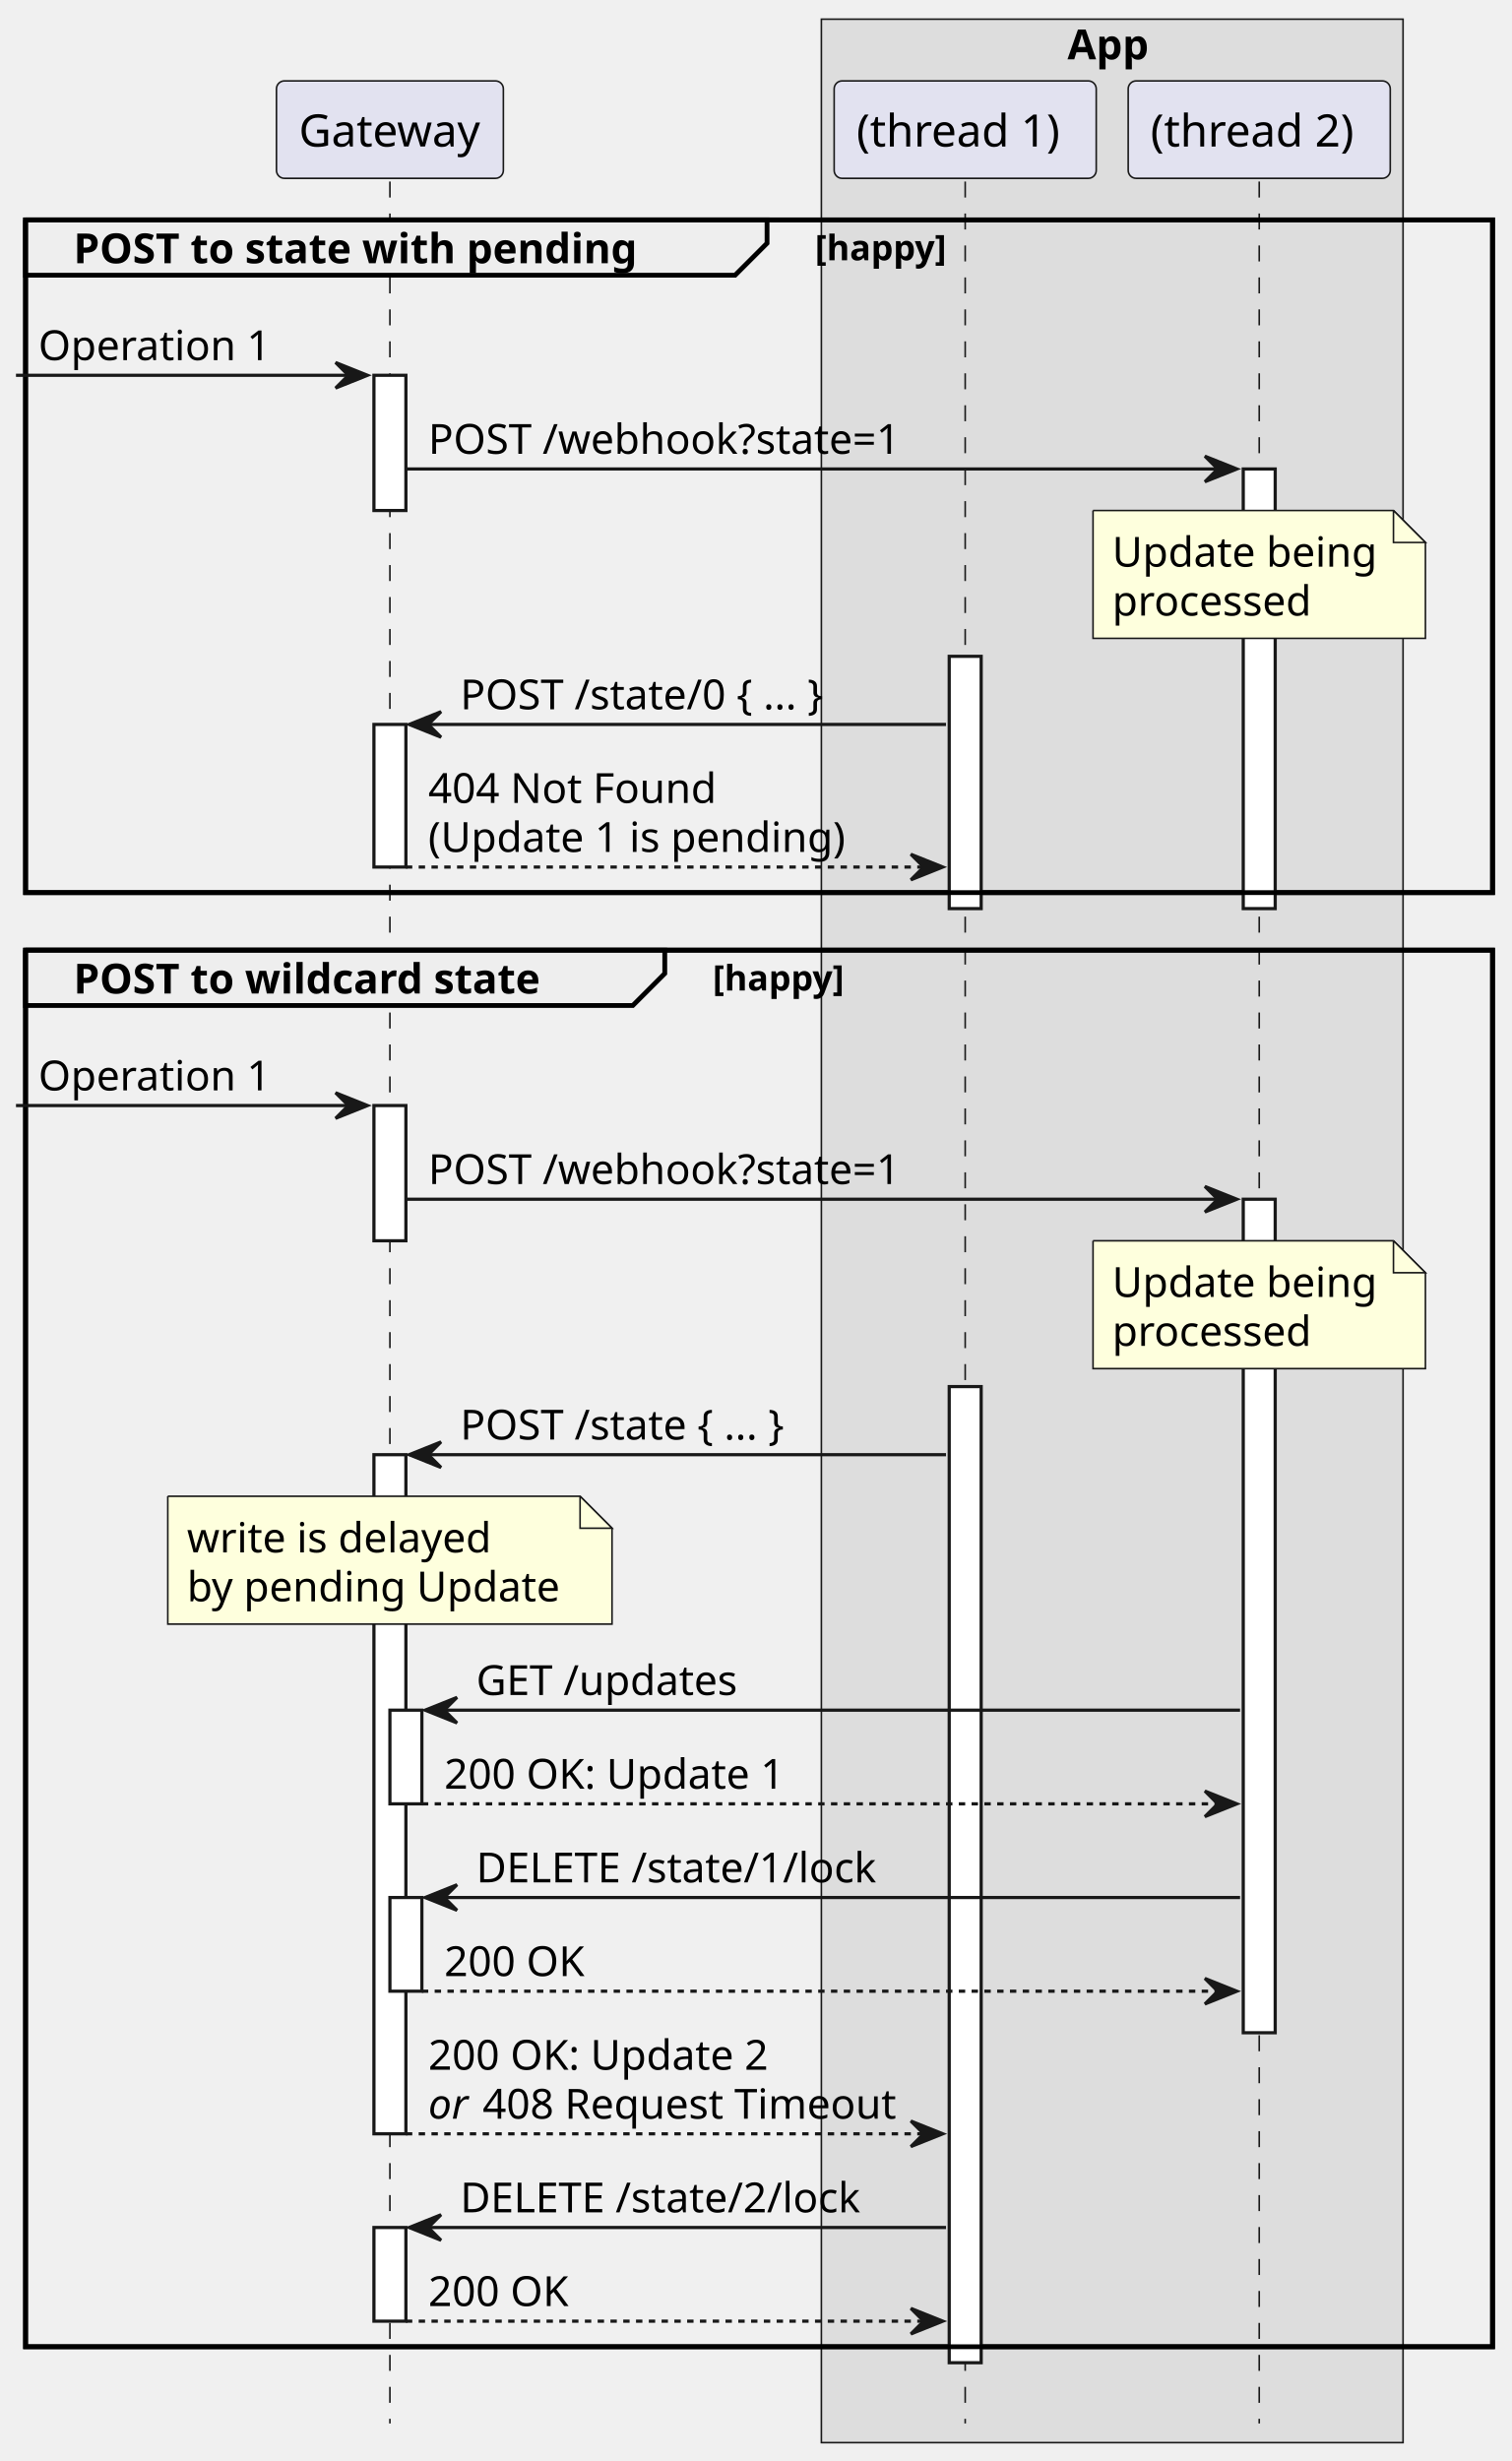
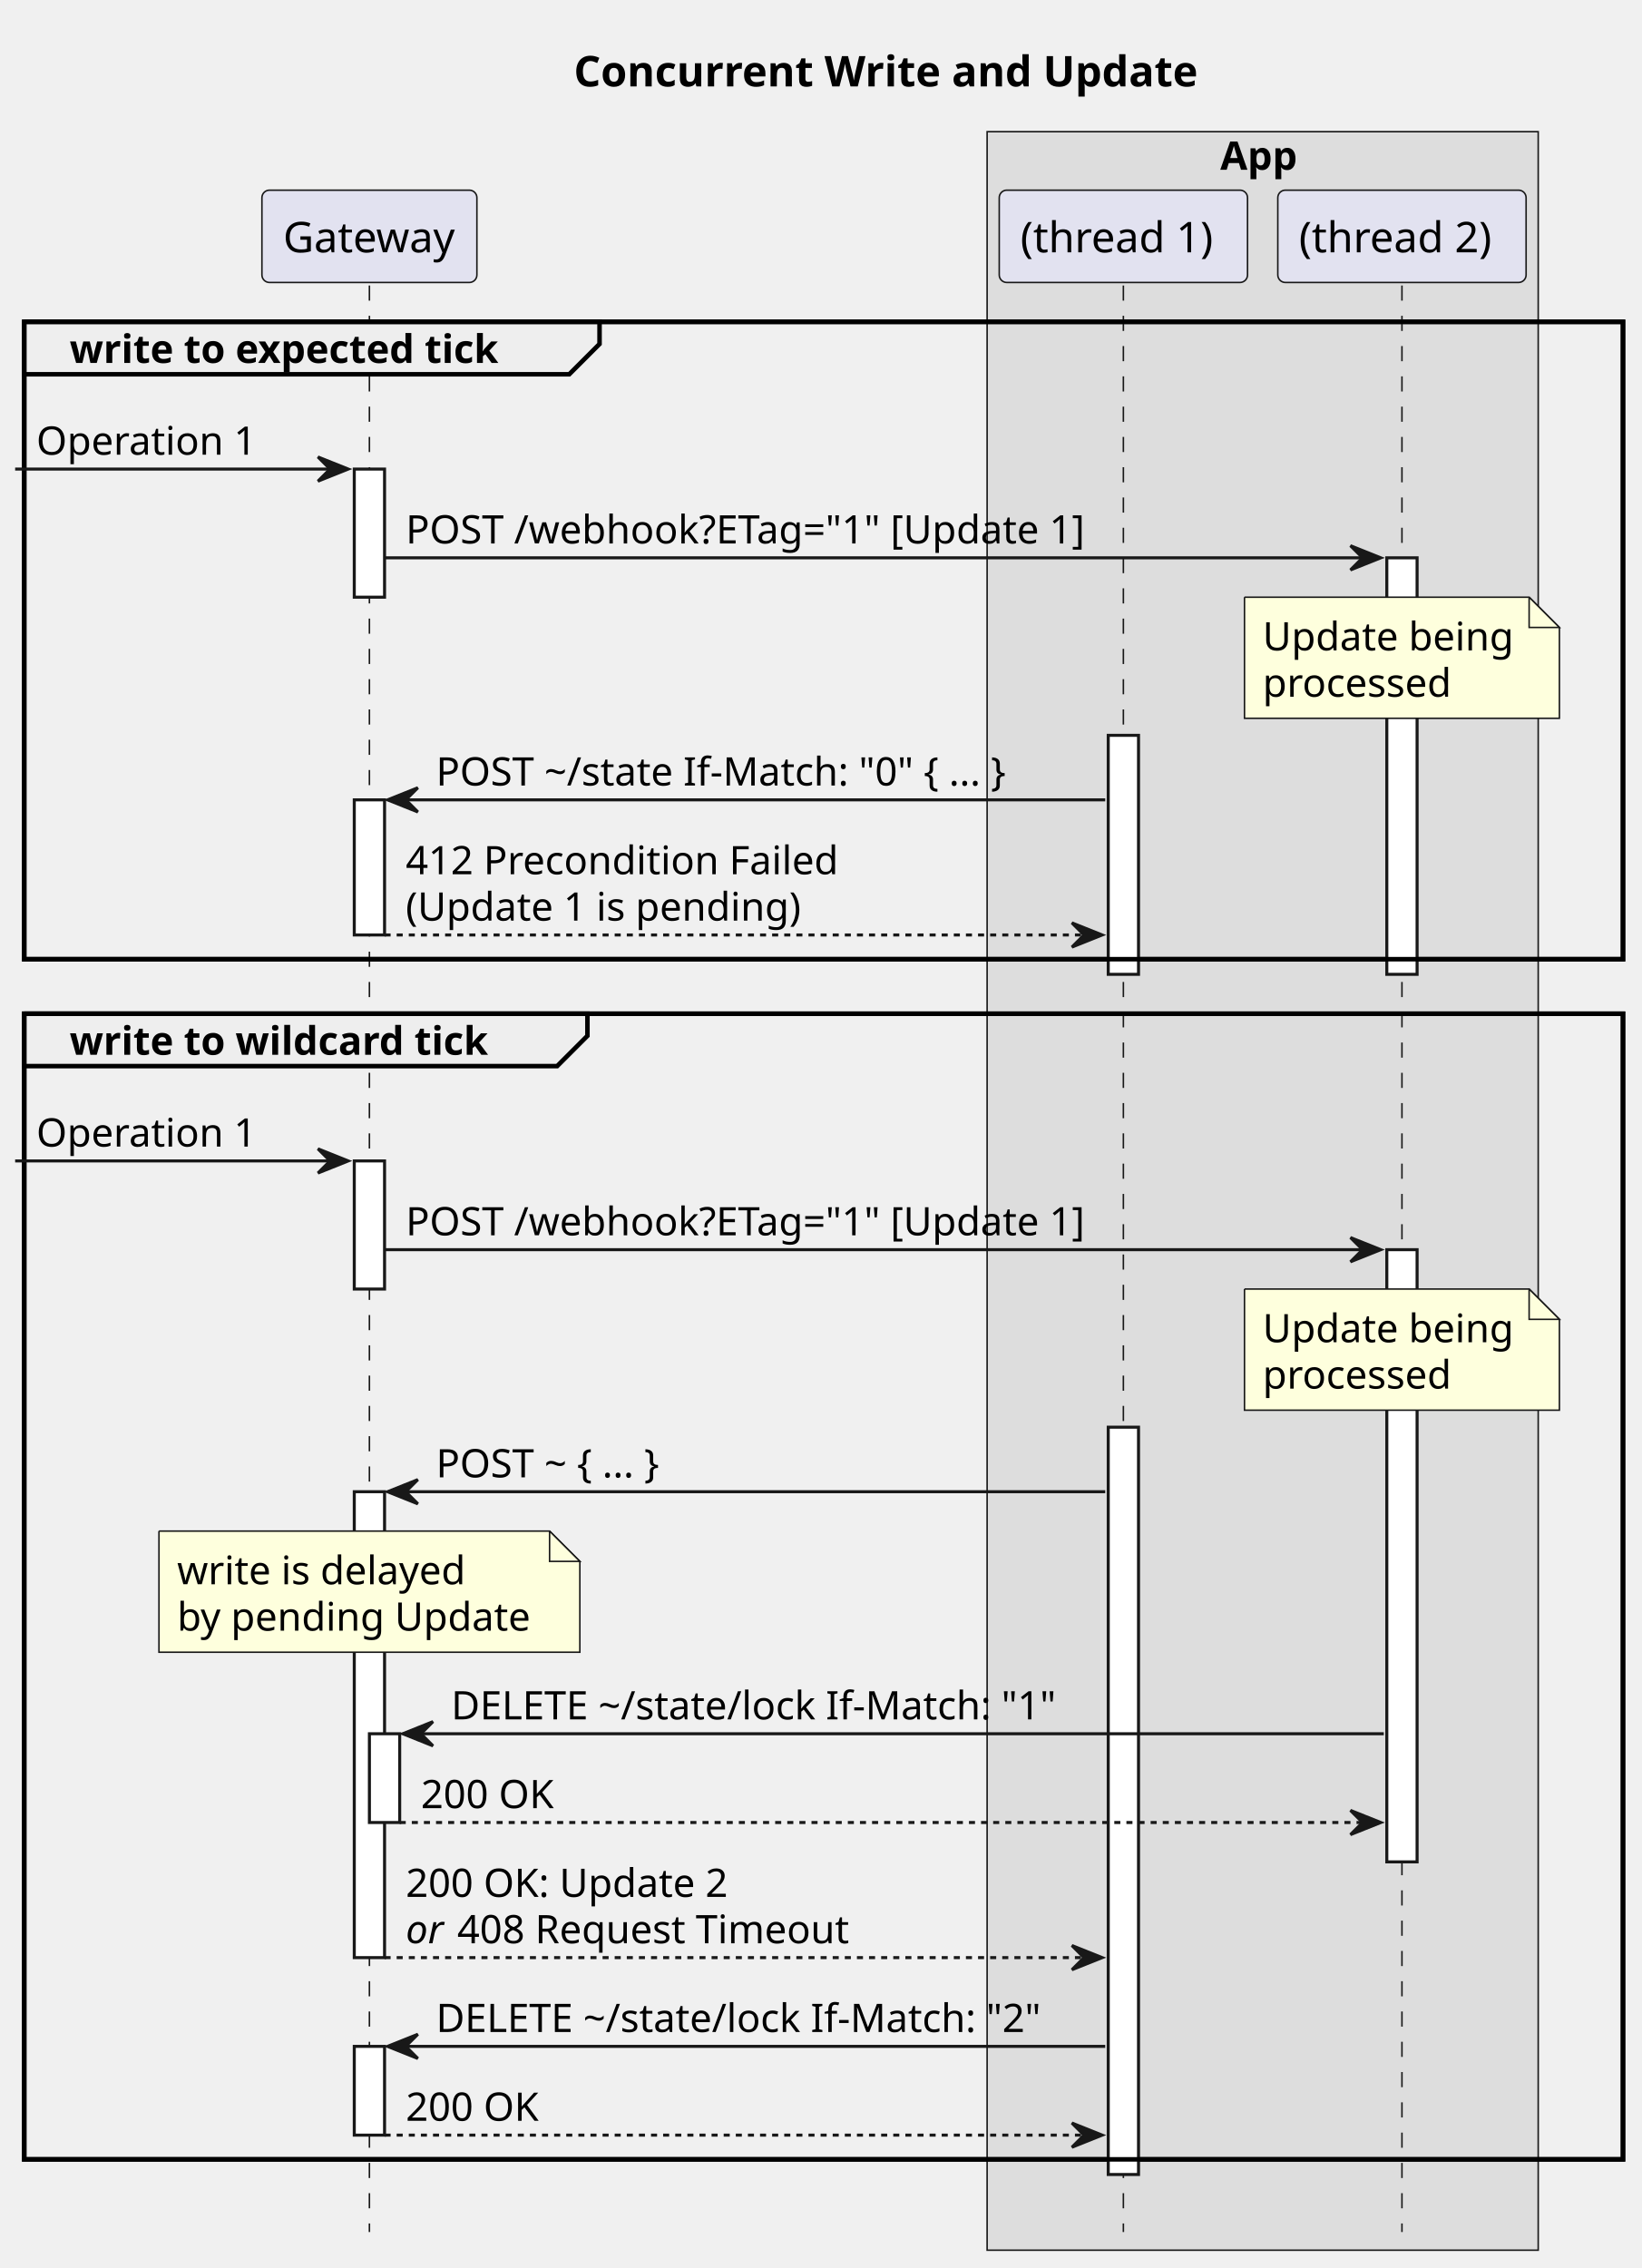
- <svg xmlns="http://www.w3.org/2000/svg" contentStyleType="text/css" height="770px" preserveAspectRatio="none" style="width:473px;height:770px;background:#FFFFFF;" version="1.1" viewBox="0 0 473 770" width="473px" zoomAndPan="magnify">
+ <svg xmlns="http://www.w3.org/2000/svg" contentStyleType="text/css" height="749px" preserveAspectRatio="none" style="width:542px;height:749px;background:#FFFFFF;" version="1.1" viewBox="0 0 542 749" width="542px" zoomAndPan="magnify">
  <defs />
  <g>
-     <rect fill="#DDDDDD" height="758.252" style="stroke:#181818;stroke-width:0.5;" width="182" x="257" y="6" />
-     <text fill="#000000" font-family="sans-serif" font-size="13" font-weight="bold" lengthAdjust="spacing" textLength="28" x="334" y="18.568">App</text>
-     <rect fill="none" height="210.484" style="stroke:#000000;stroke-width:1.5;" width="459" x="8" y="68.799" />
-     <rect fill="none" height="436.969" style="stroke:#000000;stroke-width:1.5;" width="459" x="8" y="297.283" />
-     <line style="stroke:#181818;stroke-width:0.5;stroke-dasharray:5.0,5.0;" x1="122" x2="122" y1="56.799" y2="758.252" />
-     <rect fill="#FFFFFF" height="42.31" style="stroke:#181818;stroke-width:1.0;" width="10" x="117" y="117.42" />
-     <rect fill="#FFFFFF" height="44.621" style="stroke:#181818;stroke-width:1.0;" width="10" x="117" y="226.662" />
-     <rect fill="#FFFFFF" height="42.31" style="stroke:#181818;stroke-width:1.0;" width="10" x="117" y="345.904" />
-     <rect fill="#FFFFFF" height="212.484" style="stroke:#181818;stroke-width:1.0;" width="10" x="117" y="455.147" />
-     <rect fill="#FFFFFF" height="29.311" style="stroke:#181818;stroke-width:1.0;" width="10" x="117" y="696.941" />
-     <rect fill="#FFFFFF" height="29.311" style="stroke:#181818;stroke-width:1.0;" width="10" x="122" y="535.078" />
-     <rect fill="#FFFFFF" height="29.311" style="stroke:#181818;stroke-width:1.0;" width="10" x="122" y="593.699" />
-     <line style="stroke:#181818;stroke-width:0.5;stroke-dasharray:5.0,5.0;" x1="302" x2="302" y1="56.799" y2="758.252" />
-     <rect fill="#FFFFFF" height="78.932" style="stroke:#181818;stroke-width:1.0;" width="10" x="297" y="205.352" />
-     <rect fill="#FFFFFF" height="305.416" style="stroke:#181818;stroke-width:1.0;" width="10" x="297" y="433.836" />
-     <line style="stroke:#181818;stroke-width:0.5;stroke-dasharray:5.0,5.0;" x1="394" x2="394" y1="56.799" y2="758.252" />
-     <rect fill="#FFFFFF" height="137.553" style="stroke:#181818;stroke-width:1.0;" width="10" x="389" y="146.731" />
-     <rect fill="#FFFFFF" height="260.795" style="stroke:#181818;stroke-width:1.0;" width="10" x="389" y="375.215" />
-     <rect fill="#E2E2F0" height="30.488" rx="2.5" ry="2.5" style="stroke:#181818;stroke-width:0.5;" width="71" x="86.5" y="25.311" />
-     <text fill="#000000" font-family="sans-serif" font-size="14" lengthAdjust="spacing" textLength="57" x="93.5" y="45.846">Gateway</text>
-     <rect fill="#E2E2F0" height="30.488" rx="2.5" ry="2.5" style="stroke:#181818;stroke-width:0.5;" width="82" x="261" y="25.311" />
-     <text fill="#000000" font-family="sans-serif" font-size="14" lengthAdjust="spacing" textLength="68" x="268" y="45.846">(thread 1)</text>
-     <rect fill="#E2E2F0" height="30.488" rx="2.5" ry="2.5" style="stroke:#181818;stroke-width:0.5;" width="82" x="353" y="25.311" />
-     <text fill="#000000" font-family="sans-serif" font-size="14" lengthAdjust="spacing" textLength="68" x="360" y="45.846">(thread 2)</text>
-     <path d="M8,68.799 L240,68.799 L240,76.109 L230,86.109 L8,86.109 L8,68.799 " fill="#EEEEEE" style="stroke:#000000;stroke-width:1.5;" />
-     <rect fill="none" height="210.484" style="stroke:#000000;stroke-width:1.5;" width="459" x="8" y="68.799" />
-     <text fill="#000000" font-family="sans-serif" font-size="13" font-weight="bold" lengthAdjust="spacing" textLength="183" x="23" y="82.367">POST to state with pending</text>
-     <text fill="#000000" font-family="sans-serif" font-size="11" font-weight="bold" lengthAdjust="spacing" textLength="41" x="255" y="81.434">[happy]</text>
-     <polygon fill="#181818" points="105,113.42,115,117.42,105,121.42,109,117.42" style="stroke:#181818;stroke-width:1.0;" />
-     <line style="stroke:#181818;stroke-width:1.0;" x1="5" x2="111" y1="117.42" y2="117.42" />
-     <text fill="#000000" font-family="sans-serif" font-size="13" lengthAdjust="spacing" textLength="74" x="12" y="112.678">Operation 1</text>
-     <polygon fill="#181818" points="377,142.731,387,146.731,377,150.731,381,146.731" style="stroke:#181818;stroke-width:1.0;" />
-     <line style="stroke:#181818;stroke-width:1.0;" x1="127" x2="383" y1="146.731" y2="146.731" />
-     <text fill="#000000" font-family="sans-serif" font-size="13" lengthAdjust="spacing" textLength="154" x="134" y="141.988">POST /webhook?state=1</text>
-     <path d="M342,159.731 L342,199.731 L446,199.731 L446,169.731 L436,159.731 L342,159.731 " fill="#FEFFDD" style="stroke:#181818;stroke-width:0.5;" />
-     <path d="M436,159.731 L436,169.731 L446,169.731 L436,159.731 " fill="#FEFFDD" style="stroke:#181818;stroke-width:0.5;" />
-     <text fill="#000000" font-family="sans-serif" font-size="13" lengthAdjust="spacing" textLength="83" x="348" y="177.299">Update being</text>
-     <text fill="#000000" font-family="sans-serif" font-size="13" lengthAdjust="spacing" textLength="64" x="348" y="192.609">processed</text>
-     <polygon fill="#181818" points="138,222.662,128,226.662,138,230.662,134,226.662" style="stroke:#181818;stroke-width:1.0;" />
-     <line style="stroke:#181818;stroke-width:1.0;" x1="132" x2="296" y1="226.662" y2="226.662" />
-     <text fill="#000000" font-family="sans-serif" font-size="13" lengthAdjust="spacing" textLength="121" x="144" y="221.92">POST /state/0 { ... }</text>
-     <polygon fill="#181818" points="285,267.283,295,271.283,285,275.283,289,271.283" style="stroke:#181818;stroke-width:1.0;" />
-     <line style="stroke:#181818;stroke-width:1.0;stroke-dasharray:2.0,2.0;" x1="127" x2="291" y1="271.283" y2="271.283" />
-     <text fill="#000000" font-family="sans-serif" font-size="13" lengthAdjust="spacing" textLength="94" x="134" y="251.231">404 Not Found</text>
-     <text fill="#000000" font-family="sans-serif" font-size="13" lengthAdjust="spacing" textLength="134" x="134" y="266.541">(Update 1 is pending)</text>
-     <path d="M8,297.283 L208,297.283 L208,304.594 L198,314.594 L8,314.594 L8,297.283 " fill="#EEEEEE" style="stroke:#000000;stroke-width:1.5;" />
-     <rect fill="none" height="436.969" style="stroke:#000000;stroke-width:1.5;" width="459" x="8" y="297.283" />
-     <text fill="#000000" font-family="sans-serif" font-size="13" font-weight="bold" lengthAdjust="spacing" textLength="151" x="23" y="310.852">POST to wildcard state</text>
-     <text fill="#000000" font-family="sans-serif" font-size="11" font-weight="bold" lengthAdjust="spacing" textLength="41" x="223" y="309.918">[happy]</text>
-     <polygon fill="#181818" points="105,341.904,115,345.904,105,349.904,109,345.904" style="stroke:#181818;stroke-width:1.0;" />
-     <line style="stroke:#181818;stroke-width:1.0;" x1="5" x2="111" y1="345.904" y2="345.904" />
-     <text fill="#000000" font-family="sans-serif" font-size="13" lengthAdjust="spacing" textLength="74" x="12" y="341.162">Operation 1</text>
-     <polygon fill="#181818" points="377,371.215,387,375.215,377,379.215,381,375.215" style="stroke:#181818;stroke-width:1.0;" />
-     <line style="stroke:#181818;stroke-width:1.0;" x1="127" x2="383" y1="375.215" y2="375.215" />
-     <text fill="#000000" font-family="sans-serif" font-size="13" lengthAdjust="spacing" textLength="154" x="134" y="370.473">POST /webhook?state=1</text>
-     <path d="M342,388.215 L342,428.215 L446,428.215 L446,398.215 L436,388.215 L342,388.215 " fill="#FEFFDD" style="stroke:#181818;stroke-width:0.5;" />
-     <path d="M436,388.215 L436,398.215 L446,398.215 L436,388.215 " fill="#FEFFDD" style="stroke:#181818;stroke-width:0.5;" />
-     <text fill="#000000" font-family="sans-serif" font-size="13" lengthAdjust="spacing" textLength="83" x="348" y="405.783">Update being</text>
-     <text fill="#000000" font-family="sans-serif" font-size="13" lengthAdjust="spacing" textLength="64" x="348" y="421.094">processed</text>
-     <polygon fill="#181818" points="138,451.147,128,455.147,138,459.147,134,455.147" style="stroke:#181818;stroke-width:1.0;" />
-     <line style="stroke:#181818;stroke-width:1.0;" x1="132" x2="296" y1="455.147" y2="455.147" />
-     <text fill="#000000" font-family="sans-serif" font-size="13" lengthAdjust="spacing" textLength="106" x="144" y="450.404">POST /state { ... }</text>
-     <path d="M52.5,468.147 L52.5,508.147 L191.5,508.147 L191.5,478.147 L181.5,468.147 L52.5,468.147 " fill="#FEFFDD" style="stroke:#181818;stroke-width:0.5;" />
-     <path d="M181.5,468.147 L181.5,478.147 L191.5,478.147 L181.5,468.147 " fill="#FEFFDD" style="stroke:#181818;stroke-width:0.5;" />
-     <text fill="#000000" font-family="sans-serif" font-size="13" lengthAdjust="spacing" textLength="98" x="58.5" y="485.715">write is delayed</text>
-     <text fill="#000000" font-family="sans-serif" font-size="13" lengthAdjust="spacing" textLength="118" x="58.5" y="501.025">by pending Update</text>
-     <polygon fill="#181818" points="143,531.078,133,535.078,143,539.078,139,535.078" style="stroke:#181818;stroke-width:1.0;" />
-     <line style="stroke:#181818;stroke-width:1.0;" x1="137" x2="388" y1="535.078" y2="535.078" />
-     <text fill="#000000" font-family="sans-serif" font-size="13" lengthAdjust="spacing" textLength="85" x="149" y="530.336">GET /updates</text>
-     <polygon fill="#181818" points="377,560.389,387,564.389,377,568.389,381,564.389" style="stroke:#181818;stroke-width:1.0;" />
-     <line style="stroke:#181818;stroke-width:1.0;stroke-dasharray:2.0,2.0;" x1="132" x2="383" y1="564.389" y2="564.389" />
-     <text fill="#000000" font-family="sans-serif" font-size="13" lengthAdjust="spacing" textLength="110" x="139" y="559.646">200 OK: Update 1</text>
-     <polygon fill="#181818" points="143,589.699,133,593.699,143,597.699,139,593.699" style="stroke:#181818;stroke-width:1.0;" />
-     <line style="stroke:#181818;stroke-width:1.0;" x1="137" x2="388" y1="593.699" y2="593.699" />
-     <text fill="#000000" font-family="sans-serif" font-size="13" lengthAdjust="spacing" textLength="137" x="149" y="588.957">DELETE /state/1/lock</text>
-     <polygon fill="#181818" points="377,619.01,387,623.01,377,627.01,381,623.01" style="stroke:#181818;stroke-width:1.0;" />
-     <line style="stroke:#181818;stroke-width:1.0;stroke-dasharray:2.0,2.0;" x1="132" x2="383" y1="623.01" y2="623.01" />
-     <text fill="#000000" font-family="sans-serif" font-size="13" lengthAdjust="spacing" textLength="46" x="139" y="618.268">200 OK</text>
-     <polygon fill="#181818" points="285,663.631,295,667.631,285,671.631,289,667.631" style="stroke:#181818;stroke-width:1.0;" />
-     <line style="stroke:#181818;stroke-width:1.0;stroke-dasharray:2.0,2.0;" x1="127" x2="291" y1="667.631" y2="667.631" />
-     <text fill="#000000" font-family="sans-serif" font-size="13" lengthAdjust="spacing" textLength="110" x="134" y="647.578">200 OK: Update 2</text>
-     <text fill="#000000" font-family="sans-serif" font-size="13" font-style="italic" lengthAdjust="spacing" textLength="13" x="134" y="662.889">or</text>
-     <text fill="#000000" font-family="sans-serif" font-size="13" lengthAdjust="spacing" textLength="134" x="151" y="662.889">408 Request Timeout</text>
-     <polygon fill="#181818" points="138,692.941,128,696.941,138,700.941,134,696.941" style="stroke:#181818;stroke-width:1.0;" />
-     <line style="stroke:#181818;stroke-width:1.0;" x1="132" x2="296" y1="696.941" y2="696.941" />
-     <text fill="#000000" font-family="sans-serif" font-size="13" lengthAdjust="spacing" textLength="137" x="144" y="692.199">DELETE /state/2/lock</text>
-     <polygon fill="#181818" points="285,722.252,295,726.252,285,730.252,289,726.252" style="stroke:#181818;stroke-width:1.0;" />
-     <line style="stroke:#181818;stroke-width:1.0;stroke-dasharray:2.0,2.0;" x1="127" x2="291" y1="726.252" y2="726.252" />
-     <text fill="#000000" font-family="sans-serif" font-size="13" lengthAdjust="spacing" textLength="46" x="134" y="721.51">200 OK</text>
+     <rect fill="#DDDDDD" height="699.631" style="stroke:#181818;stroke-width:0.5;" width="182" x="326" y="43.488" />
+     <text fill="#000000" font-family="sans-serif" font-size="13" font-weight="bold" lengthAdjust="spacing" textLength="28" x="403" y="56.057">App</text>
+     <rect fill="none" height="26.488" id="_title" style="stroke:none;stroke-width:1.0;" width="218" x="184.5" y="10" />
+     <text fill="#000000" font-family="sans-serif" font-size="14" font-weight="bold" lengthAdjust="spacing" textLength="208" x="189.5" y="28.535">Concurrent Write and Update</text>
+     <rect fill="none" height="210.484" style="stroke:#000000;stroke-width:1.5;" width="528" x="8" y="106.287" />
+     <rect fill="none" height="378.348" style="stroke:#000000;stroke-width:1.5;" width="528" x="8" y="334.772" />
+     <line style="stroke:#181818;stroke-width:0.5;stroke-dasharray:5.0,5.0;" x1="122" x2="122" y1="94.287" y2="737.119" />
+     <rect fill="#FFFFFF" height="42.31" style="stroke:#181818;stroke-width:1.0;" width="10" x="117" y="154.908" />
+     <rect fill="#FFFFFF" height="44.621" style="stroke:#181818;stroke-width:1.0;" width="10" x="117" y="264.15" />
+     <rect fill="#FFFFFF" height="42.31" style="stroke:#181818;stroke-width:1.0;" width="10" x="117" y="383.393" />
+     <rect fill="#FFFFFF" height="153.863" style="stroke:#181818;stroke-width:1.0;" width="10" x="117" y="492.635" />
+     <rect fill="#FFFFFF" height="29.311" style="stroke:#181818;stroke-width:1.0;" width="10" x="117" y="675.809" />
+     <rect fill="#FFFFFF" height="29.311" style="stroke:#181818;stroke-width:1.0;" width="10" x="122" y="572.566" />
+     <line style="stroke:#181818;stroke-width:0.5;stroke-dasharray:5.0,5.0;" x1="371" x2="371" y1="94.287" y2="737.119" />
+     <rect fill="#FFFFFF" height="78.932" style="stroke:#181818;stroke-width:1.0;" width="10" x="366" y="242.84" />
+     <rect fill="#FFFFFF" height="246.795" style="stroke:#181818;stroke-width:1.0;" width="10" x="366" y="471.324" />
+     <line style="stroke:#181818;stroke-width:0.5;stroke-dasharray:5.0,5.0;" x1="463" x2="463" y1="94.287" y2="737.119" />
+     <rect fill="#FFFFFF" height="137.553" style="stroke:#181818;stroke-width:1.0;" width="10" x="458" y="184.219" />
+     <rect fill="#FFFFFF" height="202.174" style="stroke:#181818;stroke-width:1.0;" width="10" x="458" y="412.703" />
+     <rect fill="#E2E2F0" height="30.488" rx="2.5" ry="2.5" style="stroke:#181818;stroke-width:0.5;" width="71" x="86.5" y="62.799" />
+     <text fill="#000000" font-family="sans-serif" font-size="14" lengthAdjust="spacing" textLength="57" x="93.5" y="83.334">Gateway</text>
+     <rect fill="#E2E2F0" height="30.488" rx="2.5" ry="2.5" style="stroke:#181818;stroke-width:0.5;" width="82" x="330" y="62.799" />
+     <text fill="#000000" font-family="sans-serif" font-size="14" lengthAdjust="spacing" textLength="68" x="337" y="83.334">(thread 1)</text>
+     <rect fill="#E2E2F0" height="30.488" rx="2.5" ry="2.5" style="stroke:#181818;stroke-width:0.5;" width="82" x="422" y="62.799" />
+     <text fill="#000000" font-family="sans-serif" font-size="14" lengthAdjust="spacing" textLength="68" x="429" y="83.334">(thread 2)</text>
+     <path d="M8,106.287 L198,106.287 L198,113.598 L188,123.598 L8,123.598 L8,106.287 " fill="#EEEEEE" style="stroke:#000000;stroke-width:1.5;" />
+     <rect fill="none" height="210.484" style="stroke:#000000;stroke-width:1.5;" width="528" x="8" y="106.287" />
+     <text fill="#000000" font-family="sans-serif" font-size="13" font-weight="bold" lengthAdjust="spacing" textLength="145" x="23" y="119.856">write to expected tick</text>
+     <polygon fill="#181818" points="105,150.908,115,154.908,105,158.908,109,154.908" style="stroke:#181818;stroke-width:1.0;" />
+     <line style="stroke:#181818;stroke-width:1.0;" x1="5" x2="111" y1="154.908" y2="154.908" />
+     <text fill="#000000" font-family="sans-serif" font-size="13" lengthAdjust="spacing" textLength="74" x="12" y="150.166">Operation 1</text>
+     <polygon fill="#181818" points="446,180.219,456,184.219,446,188.219,450,184.219" style="stroke:#181818;stroke-width:1.0;" />
+     <line style="stroke:#181818;stroke-width:1.0;" x1="127" x2="452" y1="184.219" y2="184.219" />
+     <text fill="#000000" font-family="sans-serif" font-size="13" lengthAdjust="spacing" textLength="231" x="134" y="179.477">POST /webhook?ETag="1" [Update 1]</text>
+     <path d="M411,197.219 L411,237.219 L515,237.219 L515,207.219 L505,197.219 L411,197.219 " fill="#FEFFDD" style="stroke:#181818;stroke-width:0.5;" />
+     <path d="M505,197.219 L505,207.219 L515,207.219 L505,197.219 " fill="#FEFFDD" style="stroke:#181818;stroke-width:0.5;" />
+     <text fill="#000000" font-family="sans-serif" font-size="13" lengthAdjust="spacing" textLength="83" x="417" y="214.787">Update being</text>
+     <text fill="#000000" font-family="sans-serif" font-size="13" lengthAdjust="spacing" textLength="64" x="417" y="230.098">processed</text>
+     <polygon fill="#181818" points="138,260.15,128,264.15,138,268.15,134,264.15" style="stroke:#181818;stroke-width:1.0;" />
+     <line style="stroke:#181818;stroke-width:1.0;" x1="132" x2="365" y1="264.15" y2="264.15" />
+     <text fill="#000000" font-family="sans-serif" font-size="13" lengthAdjust="spacing" textLength="199" x="144" y="259.408">POST ~/state If-Match: "0" { ... }</text>
+     <polygon fill="#181818" points="354,304.772,364,308.772,354,312.772,358,308.772" style="stroke:#181818;stroke-width:1.0;" />
+     <line style="stroke:#181818;stroke-width:1.0;stroke-dasharray:2.0,2.0;" x1="127" x2="360" y1="308.772" y2="308.772" />
+     <text fill="#000000" font-family="sans-serif" font-size="13" lengthAdjust="spacing" textLength="148" x="134" y="288.719">412 Precondition Failed</text>
+     <text fill="#000000" font-family="sans-serif" font-size="13" lengthAdjust="spacing" textLength="134" x="134" y="304.029">(Update 1 is pending)</text>
+     <path d="M8,334.772 L194,334.772 L194,342.082 L184,352.082 L8,352.082 L8,334.772 " fill="#EEEEEE" style="stroke:#000000;stroke-width:1.5;" />
+     <rect fill="none" height="378.348" style="stroke:#000000;stroke-width:1.5;" width="528" x="8" y="334.772" />
+     <text fill="#000000" font-family="sans-serif" font-size="13" font-weight="bold" lengthAdjust="spacing" textLength="141" x="23" y="348.34">write to wildcard tick</text>
+     <polygon fill="#181818" points="105,379.393,115,383.393,105,387.393,109,383.393" style="stroke:#181818;stroke-width:1.0;" />
+     <line style="stroke:#181818;stroke-width:1.0;" x1="5" x2="111" y1="383.393" y2="383.393" />
+     <text fill="#000000" font-family="sans-serif" font-size="13" lengthAdjust="spacing" textLength="74" x="12" y="378.65">Operation 1</text>
+     <polygon fill="#181818" points="446,408.703,456,412.703,446,416.703,450,412.703" style="stroke:#181818;stroke-width:1.0;" />
+     <line style="stroke:#181818;stroke-width:1.0;" x1="127" x2="452" y1="412.703" y2="412.703" />
+     <text fill="#000000" font-family="sans-serif" font-size="13" lengthAdjust="spacing" textLength="231" x="134" y="407.961">POST /webhook?ETag="1" [Update 1]</text>
+     <path d="M411,425.703 L411,465.703 L515,465.703 L515,435.703 L505,425.703 L411,425.703 " fill="#FEFFDD" style="stroke:#181818;stroke-width:0.5;" />
+     <path d="M505,425.703 L505,435.703 L515,435.703 L505,425.703 " fill="#FEFFDD" style="stroke:#181818;stroke-width:0.5;" />
+     <text fill="#000000" font-family="sans-serif" font-size="13" lengthAdjust="spacing" textLength="83" x="417" y="443.272">Update being</text>
+     <text fill="#000000" font-family="sans-serif" font-size="13" lengthAdjust="spacing" textLength="64" x="417" y="458.582">processed</text>
+     <polygon fill="#181818" points="138,488.635,128,492.635,138,496.635,134,492.635" style="stroke:#181818;stroke-width:1.0;" />
+     <line style="stroke:#181818;stroke-width:1.0;" x1="132" x2="365" y1="492.635" y2="492.635" />
+     <text fill="#000000" font-family="sans-serif" font-size="13" lengthAdjust="spacing" textLength="76" x="144" y="487.893">POST ~ { ... }</text>
+     <path d="M52.5,505.635 L52.5,545.635 L191.5,545.635 L191.5,515.635 L181.5,505.635 L52.5,505.635 " fill="#FEFFDD" style="stroke:#181818;stroke-width:0.5;" />
+     <path d="M181.5,505.635 L181.5,515.635 L191.5,515.635 L181.5,505.635 " fill="#FEFFDD" style="stroke:#181818;stroke-width:0.5;" />
+     <text fill="#000000" font-family="sans-serif" font-size="13" lengthAdjust="spacing" textLength="98" x="58.5" y="523.203">write is delayed</text>
+     <text fill="#000000" font-family="sans-serif" font-size="13" lengthAdjust="spacing" textLength="118" x="58.5" y="538.514">by pending Update</text>
+     <polygon fill="#181818" points="143,568.566,133,572.566,143,576.566,139,572.566" style="stroke:#181818;stroke-width:1.0;" />
+     <line style="stroke:#181818;stroke-width:1.0;" x1="137" x2="457" y1="572.566" y2="572.566" />
+     <text fill="#000000" font-family="sans-serif" font-size="13" lengthAdjust="spacing" textLength="215" x="149" y="567.824">DELETE ~/state/lock If-Match: "1"</text>
+     <polygon fill="#181818" points="446,597.877,456,601.877,446,605.877,450,601.877" style="stroke:#181818;stroke-width:1.0;" />
+     <line style="stroke:#181818;stroke-width:1.0;stroke-dasharray:2.0,2.0;" x1="132" x2="452" y1="601.877" y2="601.877" />
+     <text fill="#000000" font-family="sans-serif" font-size="13" lengthAdjust="spacing" textLength="46" x="139" y="597.135">200 OK</text>
+     <polygon fill="#181818" points="354,642.498,364,646.498,354,650.498,358,646.498" style="stroke:#181818;stroke-width:1.0;" />
+     <line style="stroke:#181818;stroke-width:1.0;stroke-dasharray:2.0,2.0;" x1="127" x2="360" y1="646.498" y2="646.498" />
+     <text fill="#000000" font-family="sans-serif" font-size="13" lengthAdjust="spacing" textLength="110" x="134" y="626.445">200 OK: Update 2</text>
+     <text fill="#000000" font-family="sans-serif" font-size="13" font-style="italic" lengthAdjust="spacing" textLength="13" x="134" y="641.756">or</text>
+     <text fill="#000000" font-family="sans-serif" font-size="13" lengthAdjust="spacing" textLength="134" x="151" y="641.756">408 Request Timeout</text>
+     <polygon fill="#181818" points="138,671.809,128,675.809,138,679.809,134,675.809" style="stroke:#181818;stroke-width:1.0;" />
+     <line style="stroke:#181818;stroke-width:1.0;" x1="132" x2="365" y1="675.809" y2="675.809" />
+     <text fill="#000000" font-family="sans-serif" font-size="13" lengthAdjust="spacing" textLength="215" x="144" y="671.066">DELETE ~/state/lock If-Match: "2"</text>
+     <polygon fill="#181818" points="354,701.119,364,705.119,354,709.119,358,705.119" style="stroke:#181818;stroke-width:1.0;" />
+     <line style="stroke:#181818;stroke-width:1.0;stroke-dasharray:2.0,2.0;" x1="127" x2="360" y1="705.119" y2="705.119" />
+     <text fill="#000000" font-family="sans-serif" font-size="13" lengthAdjust="spacing" textLength="46" x="134" y="700.377">200 OK</text>
  </g>
</svg>
